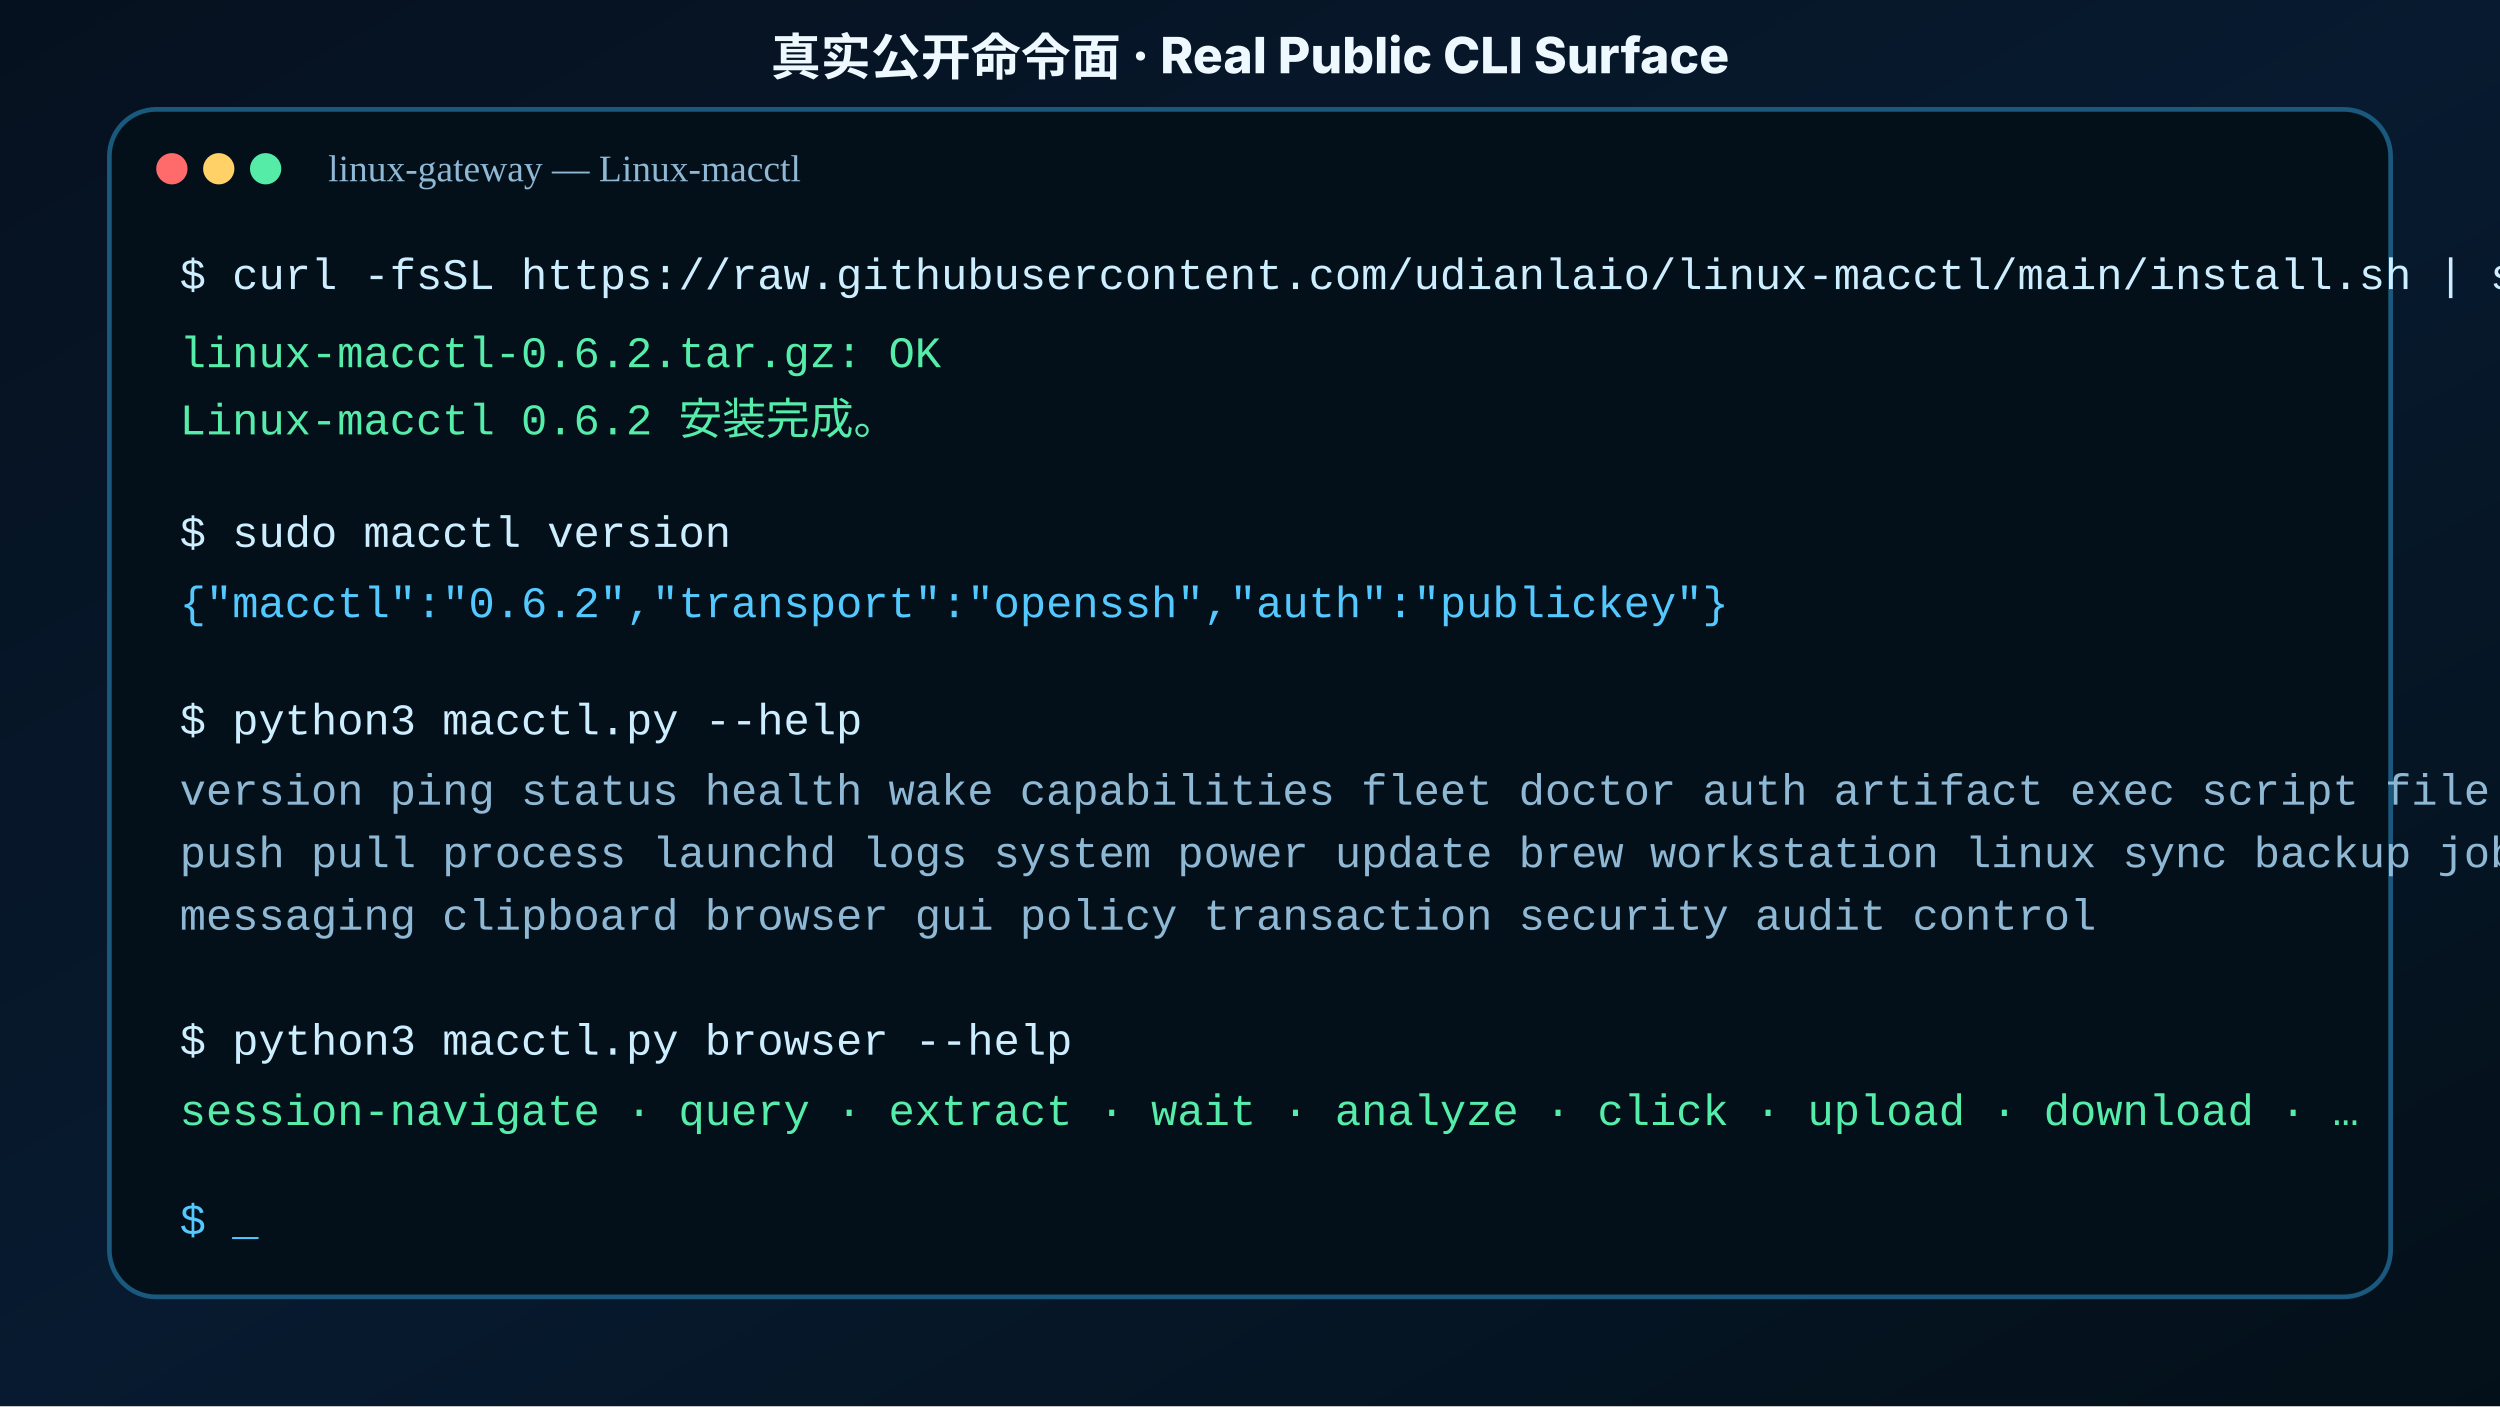
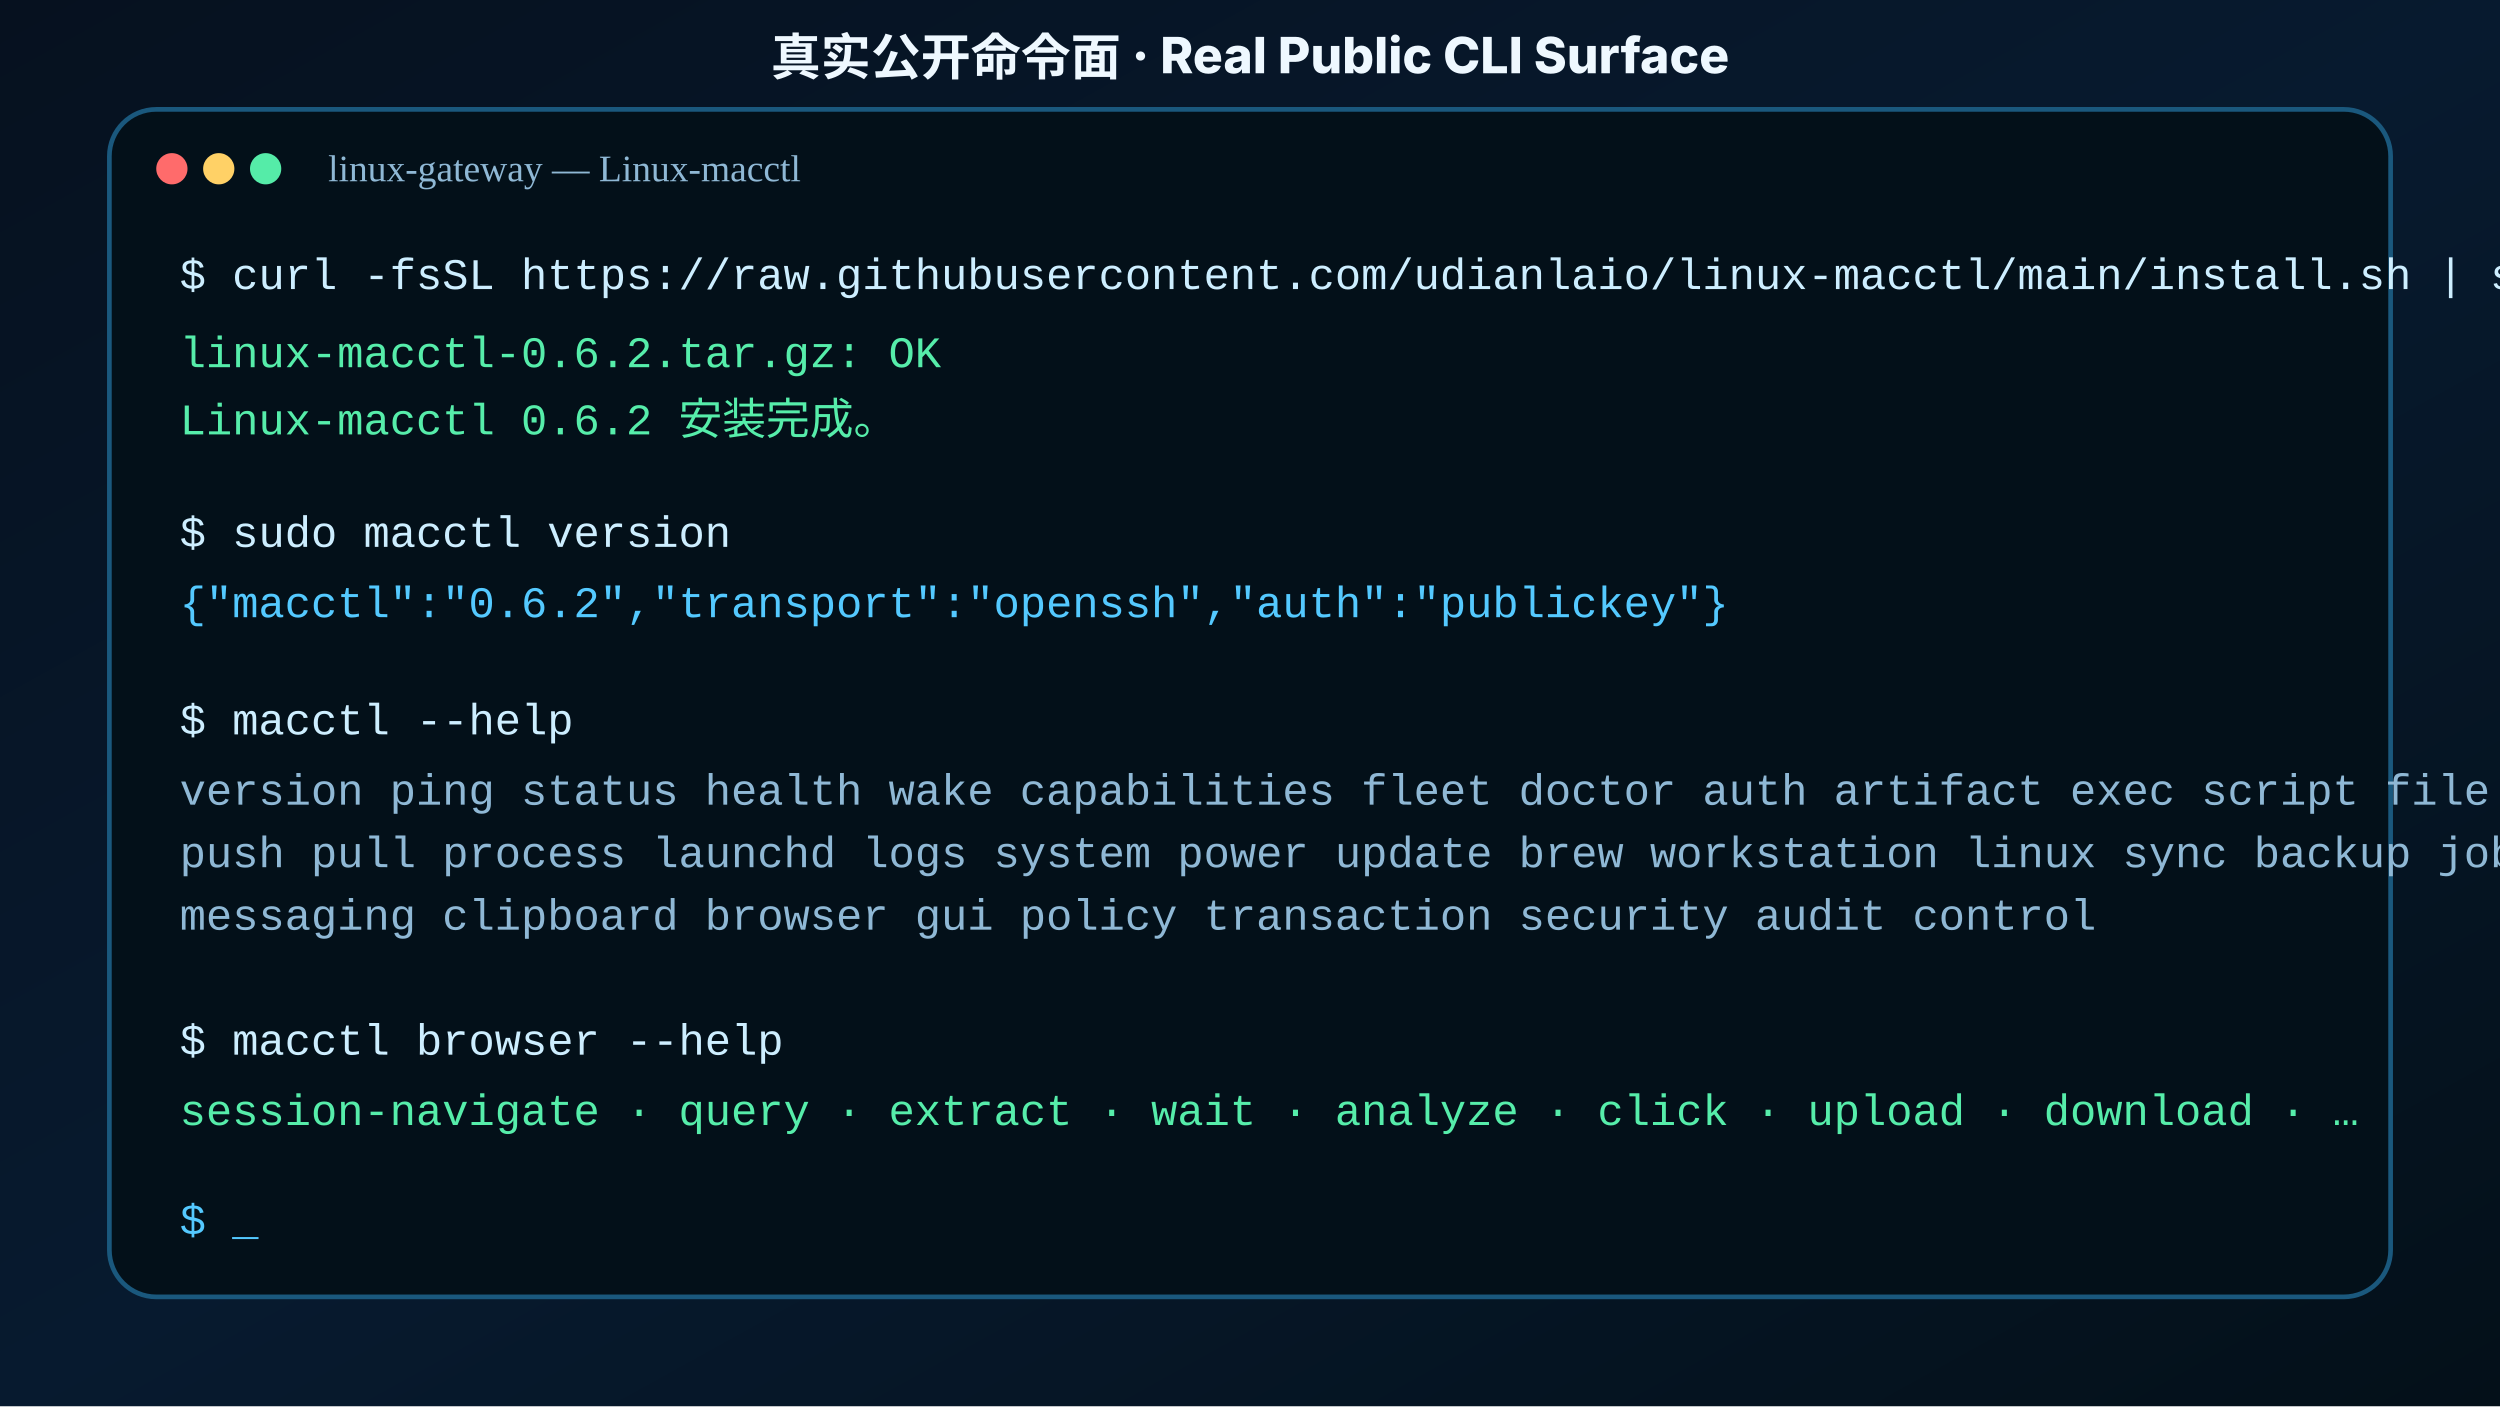
<svg xmlns="http://www.w3.org/2000/svg" width="1600" height="900" viewBox="0 0 1600 900">
  <defs>
    <linearGradient id="bg" x1="0" y1="0" x2="1" y2="1">
      <stop offset="0" stop-color="#06111f" />
      <stop offset="0.5" stop-color="#071a2f" />
      <stop offset="1" stop-color="#041019" />
    </linearGradient>
    <linearGradient id="accent" x1="0" y1="0" x2="1" y2="0">
      <stop stop-color="#19b9ff" />
      <stop offset="0.55" stop-color="#20e0d0" />
      <stop offset="1" stop-color="#65f58b" />
    </linearGradient>
    <filter id="glow">
      <feGaussianBlur stdDeviation="8" result="b" />
      <feMerge>
        <feMergeNode in="b" />
        <feMergeNode in="SourceGraphic" />
      </feMerge>
    </filter>
    <filter id="soft">
      <feDropShadow dx="0" dy="10" stdDeviation="18" flood-color="#000" flood-opacity=".45" />
    </filter>
    <style>.t{font-family:Inter,ui-sans-serif,system-ui,-apple-system,BlinkMacSystemFont,"Segoe UI","Noto Sans SC","Microsoft YaHei",sans-serif;fill:#eef8ff}.m{fill:#8fb8d5}.g{fill:#56edaa}.b{fill:#54c9ff}.panel{fill:#081827;stroke:#19466a;stroke-width:2}.panel2{fill:#0a2033;stroke:#1f5e87;stroke-width:2}.mono{font-family:"SFMono-Regular",Consolas,"Liberation Mono",monospace;fill:#cdeeff}.tiny{font-size:20px}.small{font-size:24px}.mid{font-size:32px}.big{font-size:56px;font-weight:800}.hero{font-size:72px;font-weight:900}.eng{fill:#9ecbe5}.line{stroke:url(#accent);stroke-width:5;fill:none;stroke-linecap:round}.dash{stroke:#15415f;stroke-width:1}.ok{fill:#55eca8}.warn{fill:#ffcc66}</style>
  </defs>
  <rect width="1600" height="900" fill="url(#bg)" />
  <rect x="70" y="70" width="1460" height="760" rx="30" fill="#031019" stroke="#1a587d" stroke-width="3" />
  <circle cx="110" cy="108" r="10" fill="#ff6b6b" />
  <circle cx="140" cy="108" r="10" fill="#ffd166" />
  <circle cx="170" cy="108" r="10" fill="#55eca8" />
  <text x="210" y="116" class="m small">linux-gateway — Linux-macctl</text>
  <g class="mono" font-size="28">
    <text x="115" y="185">$ curl -fsSL https://raw.githubusercontent.com/udianlaio/linux-macctl/main/install.sh | sudo bash</text>
    <text x="115" y="235" class="g">linux-macctl-0.6.2.tar.gz: OK</text>
    <text x="115" y="278" class="g">Linux-macctl 0.6.2 安装完成。</text>
    <text x="115" y="350">$ sudo macctl version</text>
    <text x="115" y="395" class="b">{"macctl":"0.6.2","transport":"openssh","auth":"publickey"}</text>
-     <text x="115" y="470">$ python3 macctl.py --help</text>
+     <text x="115" y="470">$ macctl --help</text>
    <text x="115" y="515" class="m">version ping status health wake capabilities fleet doctor auth artifact exec script file</text>
    <text x="115" y="555" class="m">push pull process launchd logs system power update brew workstation linux sync backup job</text>
    <text x="115" y="595" class="m">messaging clipboard browser gui policy transaction security audit control</text>
-     <text x="115" y="675">$ python3 macctl.py browser --help</text>
+     <text x="115" y="675">$ macctl browser --help</text>
    <text x="115" y="720" class="g">session-navigate · query · extract · wait · analyze · click · upload · download · …</text>
    <text x="115" y="790" class="b">$ _</text>
  </g>
  <text x="800" y="48" text-anchor="middle" class="t mid" font-weight="800">真实公开命令面 · Real Public CLI Surface</text>
</svg>
